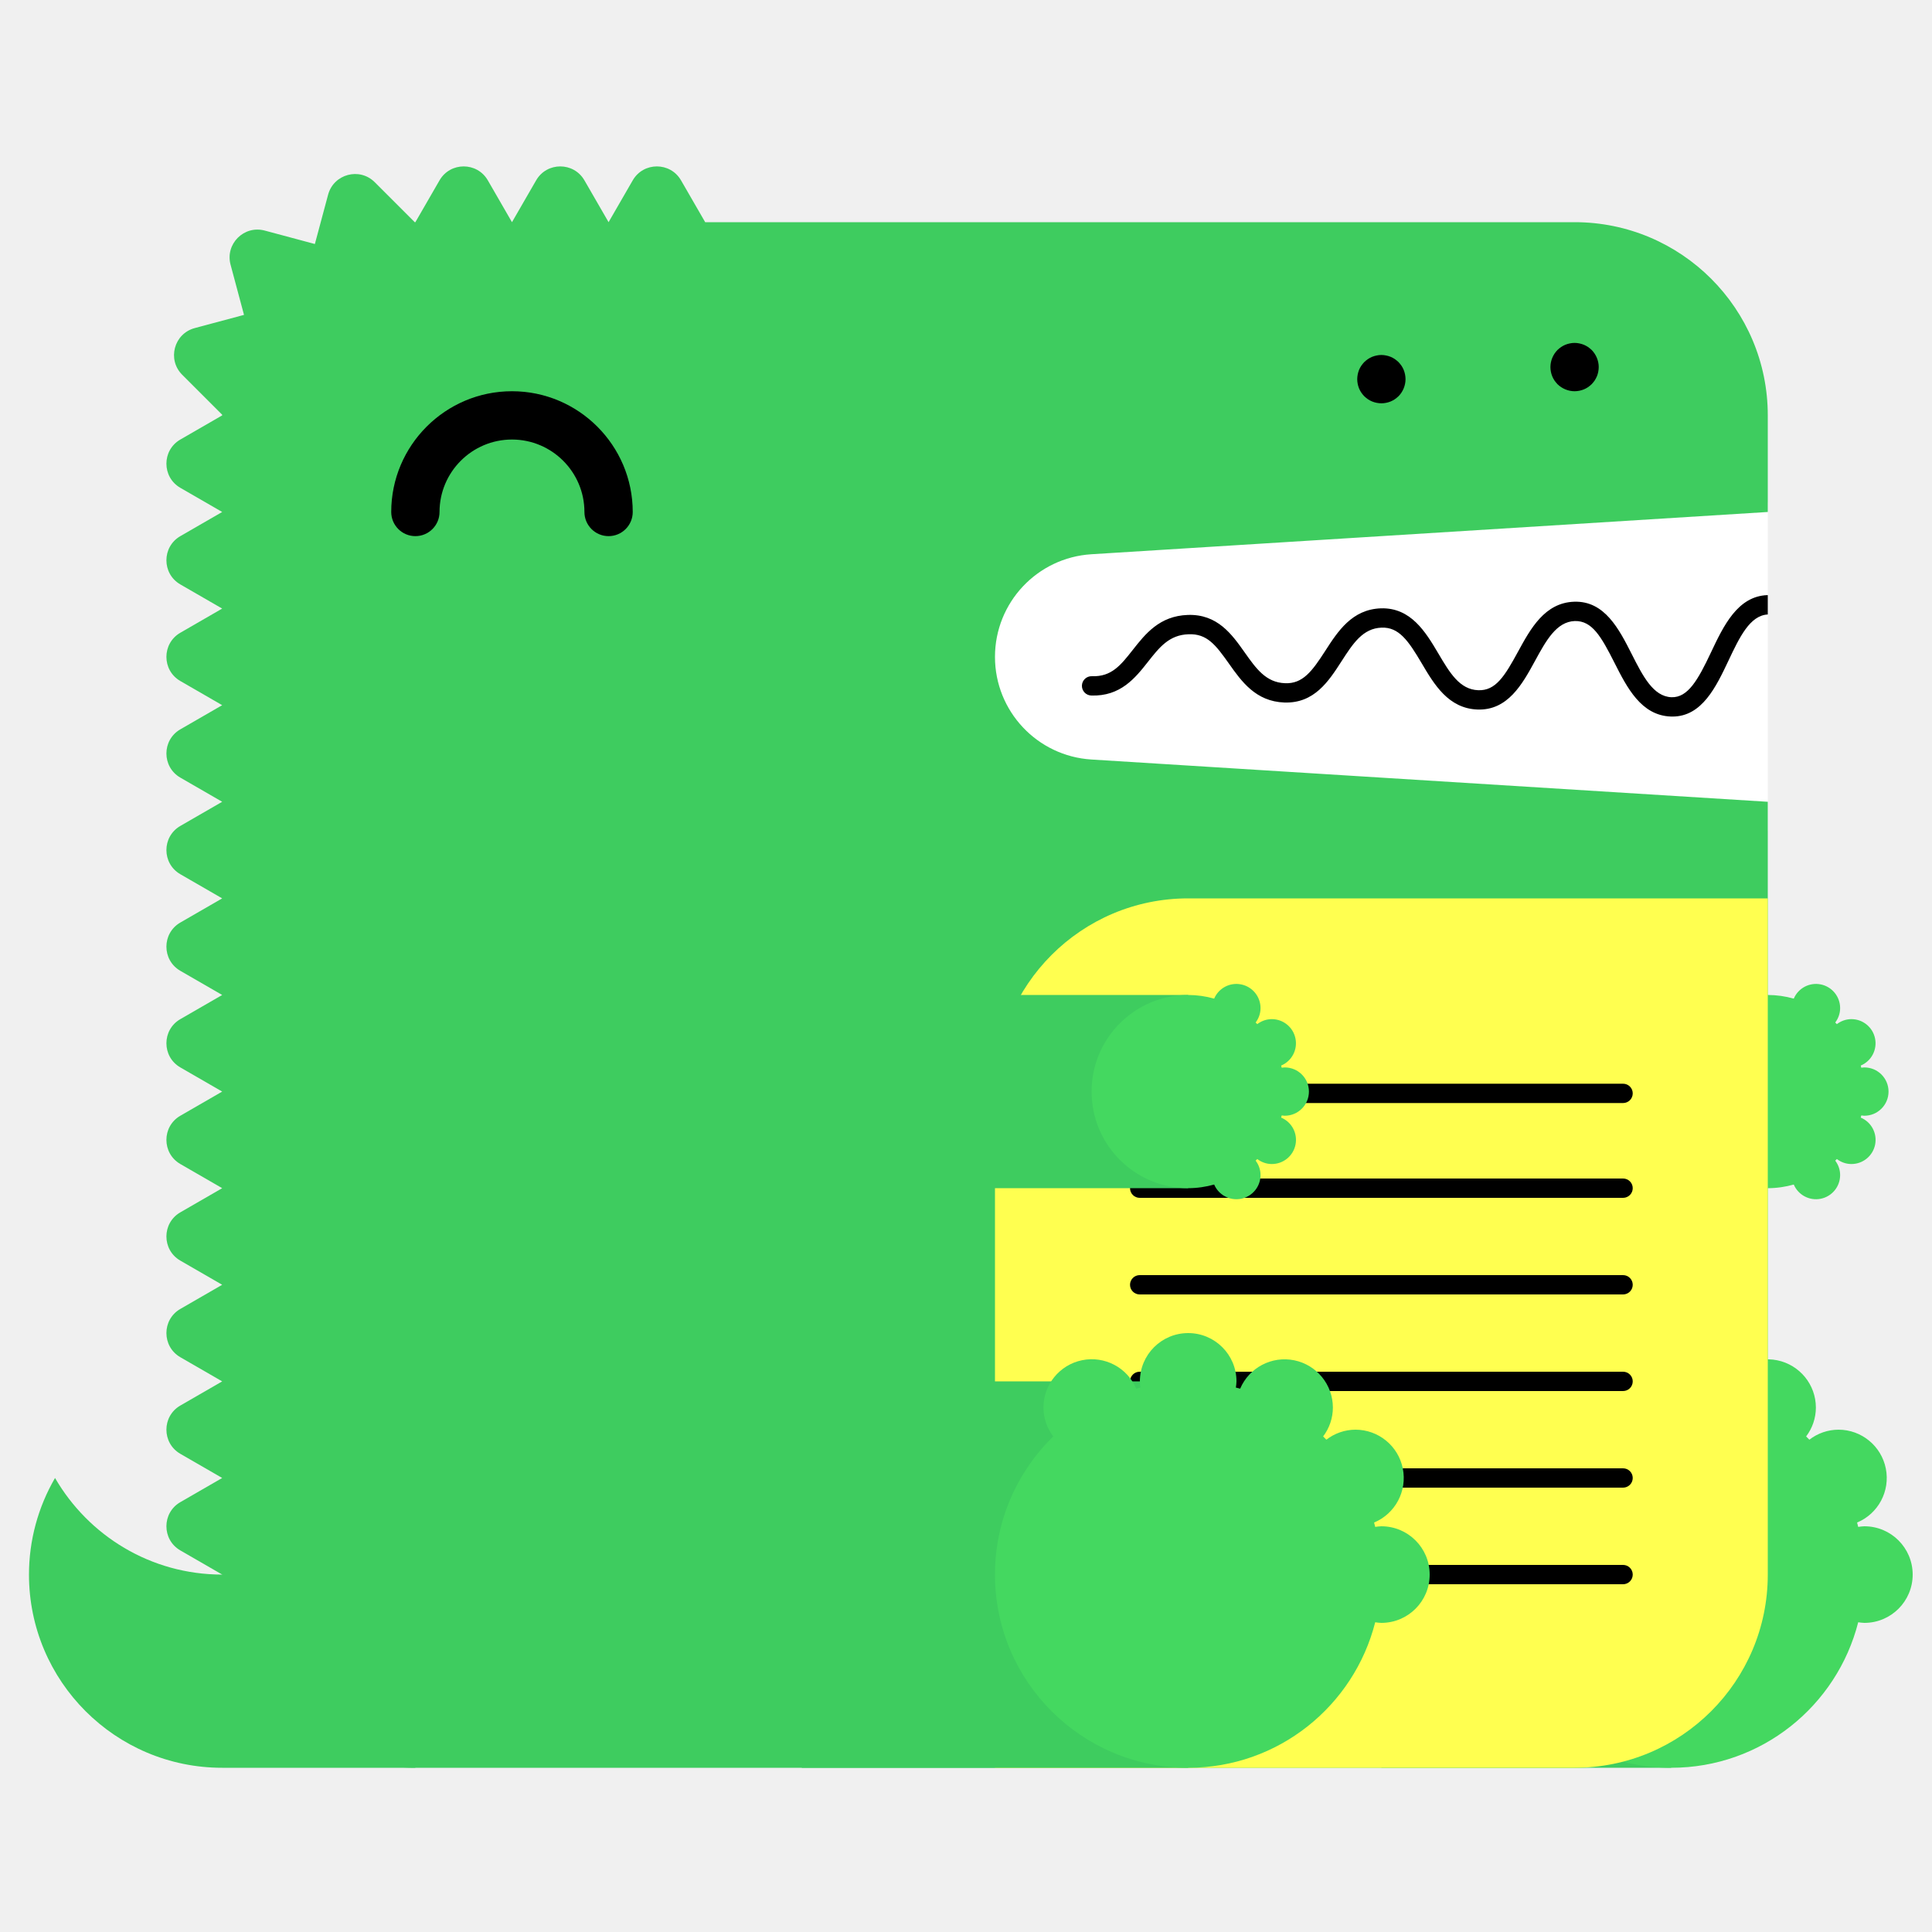
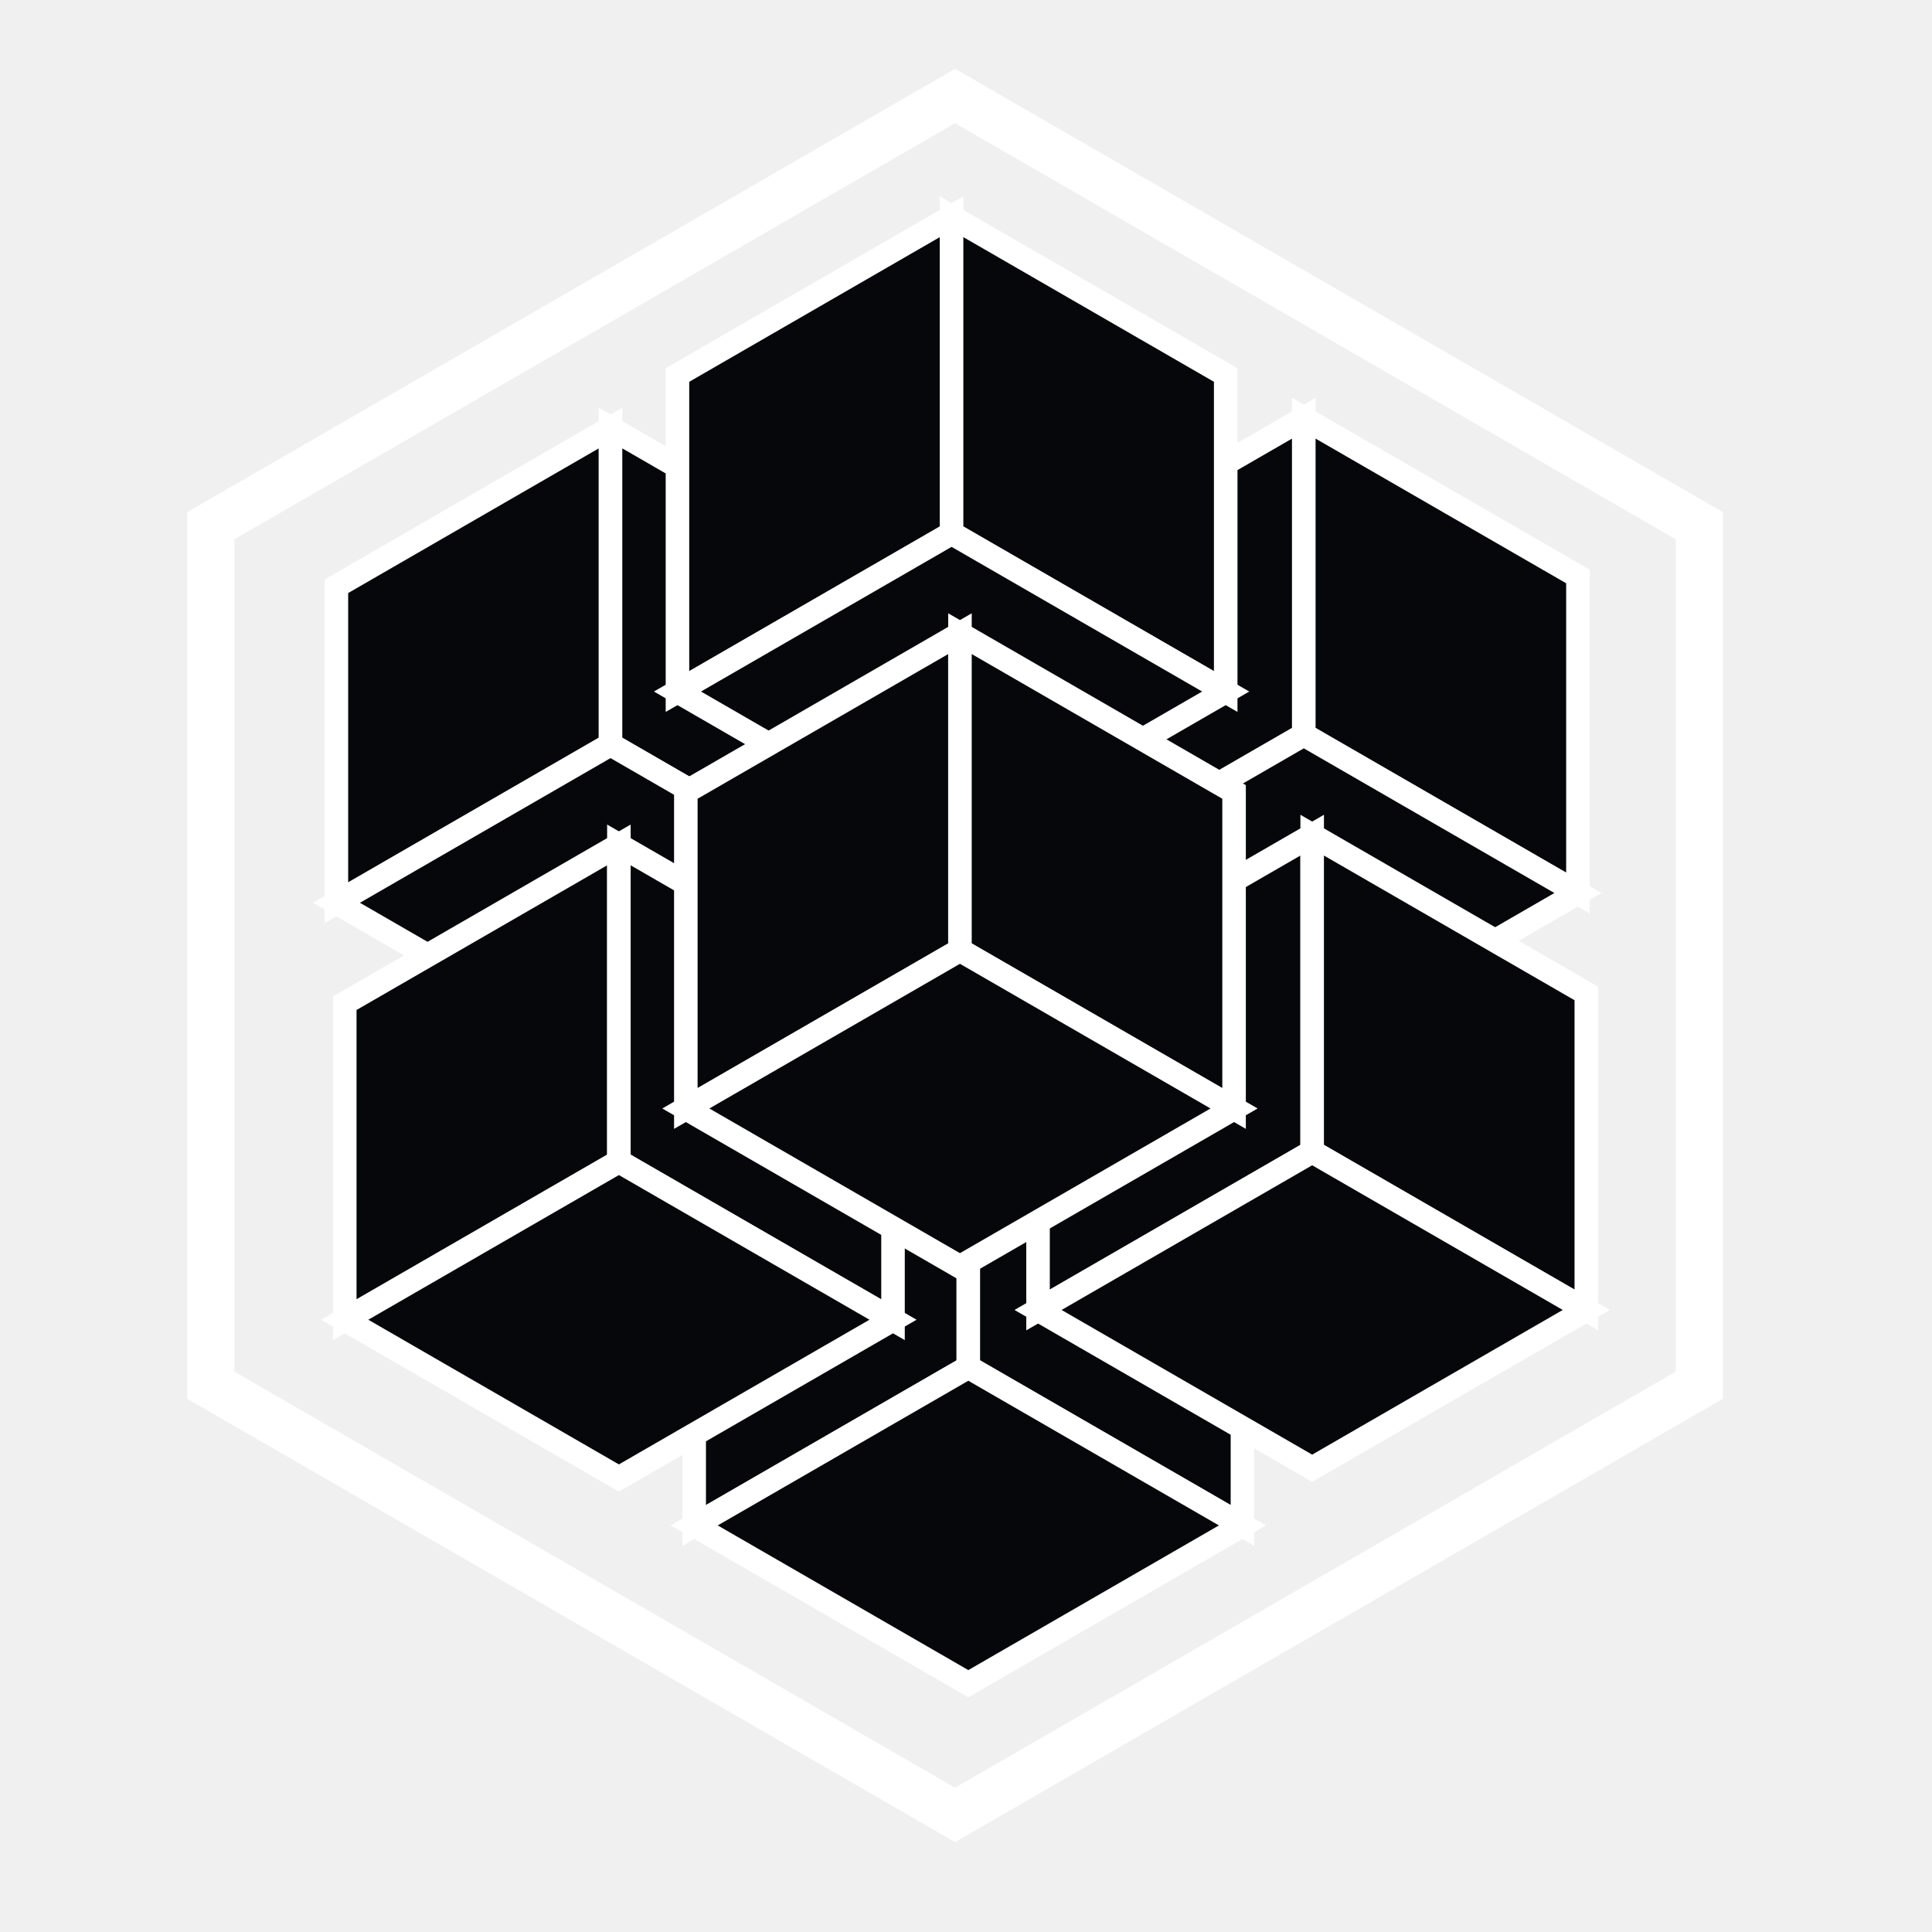
- <svg xmlns="http://www.w3.org/2000/svg" width="200" height="200" viewBox="0 0 200 200">
-   <g fill="none" fill-rule="evenodd">
-     <path fill="#FFF" d="M99 52h84v34H99z" />
-     <path d="M23 163c-7.398 0-13.843-4.027-17.303-10A19.886 19.886 0 0 0 3 163c0 11.046 8.954 20 20 20h20v-20H23z" fill="#3ECC5F" />
-     <path d="M112.98 57.376L183 53V43c0-11.046-8.954-20-20-20H73l-2.5-4.33c-1.112-1.925-3.889-1.925-5 0L63 23l-2.5-4.33c-1.111-1.925-3.889-1.925-5 0L53 23l-2.5-4.33c-1.111-1.925-3.889-1.925-5 0L43 23c-.022 0-.042.003-.065.003l-4.142-4.141c-1.57-1.571-4.252-.853-4.828 1.294l-1.369 5.104-5.192-1.392c-2.148-.575-4.111 1.389-3.535 3.536l1.39 5.193-5.102 1.367c-2.148.576-2.867 3.259-1.296 4.83l4.142 4.142c0 .021-.003.042-.003.064l-4.33 2.5c-1.925 1.111-1.925 3.889 0 5L23 53l-4.33 2.5c-1.925 1.111-1.925 3.889 0 5L23 63l-4.33 2.5c-1.925 1.111-1.925 3.889 0 5L23 73l-4.33 2.5c-1.925 1.111-1.925 3.889 0 5L23 83l-4.33 2.5c-1.925 1.111-1.925 3.889 0 5L23 93l-4.33 2.5c-1.925 1.111-1.925 3.889 0 5L23 103l-4.33 2.5c-1.925 1.111-1.925 3.889 0 5L23 113l-4.33 2.5c-1.925 1.111-1.925 3.889 0 5L23 123l-4.33 2.5c-1.925 1.111-1.925 3.889 0 5L23 133l-4.33 2.5c-1.925 1.111-1.925 3.889 0 5L23 143l-4.33 2.5c-1.925 1.111-1.925 3.889 0 5L23 153l-4.33 2.5c-1.925 1.111-1.925 3.889 0 5L23 163c0 11.046 8.954 20 20 20h120c11.046 0 20-8.954 20-20V83l-70.02-4.376A10.645 10.645 0 0 1 103 68c0-5.621 4.37-10.273 9.98-10.624" fill="#3ECC5F" />
-     <path fill="#3ECC5F" d="M143 183h30v-40h-30z" />
-     <path d="M193 158c-.219 0-.428.037-.639.064-.038-.15-.074-.301-.116-.451A5 5 0 0 0 190.32 148a4.96 4.96 0 0 0-3.016 1.036 26.531 26.531 0 0 0-.335-.336 4.955 4.955 0 0 0 1.011-2.987 5 5 0 0 0-9.599-1.959c-.148-.042-.297-.077-.445-.115.027-.211.064-.42.064-.639a5 5 0 0 0-5-5 5 5 0 0 0-5 5c0 .219.037.428.064.639-.148.038-.297.073-.445.115a4.998 4.998 0 0 0-9.599 1.959c0 1.125.384 2.151 1.011 2.987-3.717 3.632-6.031 8.693-6.031 14.3 0 11.046 8.954 20 20 20 9.339 0 17.16-6.41 19.361-15.064.211.027.42.064.639.064a5 5 0 0 0 5-5 5 5 0 0 0-5-5" fill="#44D860" />
-     <path fill="#3ECC5F" d="M153 123h30v-20h-30z" />
-     <path d="M193 115.5a2.5 2.5 0 1 0 0-5c-.109 0-.214.019-.319.032-.02-.075-.037-.15-.058-.225a2.501 2.501 0 0 0-.963-4.807c-.569 0-1.088.197-1.508.518a6.653 6.653 0 0 0-.168-.168c.314-.417.506-.931.506-1.494a2.5 2.5 0 0 0-4.8-.979A9.987 9.987 0 0 0 183 103c-5.522 0-10 4.478-10 10s4.478 10 10 10c.934 0 1.833-.138 2.69-.377a2.5 2.5 0 0 0 4.8-.979c0-.563-.192-1.077-.506-1.494.057-.055.113-.111.168-.168.42.321.939.518 1.508.518a2.5 2.5 0 0 0 .963-4.807c.021-.074.038-.15.058-.225.105.013.21.032.319.032" fill="#44D860" />
-     <path d="M63 55.5a2.5 2.5 0 0 1-2.5-2.5c0-4.136-3.364-7.5-7.5-7.5s-7.5 3.364-7.5 7.5a2.5 2.5 0 1 1-5 0c0-6.893 5.607-12.5 12.5-12.5S65.5 46.107 65.5 53a2.5 2.5 0 0 1-2.5 2.5" fill="#000" />
-     <path d="M103 183h60c11.046 0 20-8.954 20-20V93h-60c-11.046 0-20 8.954-20 20v70z" fill="#FFFF50" />
-     <path d="M168.02 124h-50.04a1 1 0 1 1 0-2h50.04a1 1 0 1 1 0 2m0 20h-50.04a1 1 0 1 1 0-2h50.04a1 1 0 1 1 0 2m0 20h-50.04a1 1 0 1 1 0-2h50.04a1 1 0 1 1 0 2m0-49.814h-50.04a1 1 0 1 1 0-2h50.04a1 1 0 1 1 0 2m0 19.814h-50.04a1 1 0 1 1 0-2h50.04a1 1 0 1 1 0 2m0 20h-50.04a1 1 0 1 1 0-2h50.04a1 1 0 1 1 0 2M183 61.611c-.012 0-.022-.006-.034-.005-3.09.105-4.552 3.196-5.842 5.923-1.346 2.85-2.387 4.703-4.093 4.647-1.889-.068-2.969-2.202-4.113-4.46-1.314-2.594-2.814-5.536-5.963-5.426-3.046.104-4.513 2.794-5.807 5.167-1.377 2.528-2.314 4.065-4.121 3.994-1.927-.07-2.951-1.805-4.136-3.813-1.321-2.236-2.848-4.75-5.936-4.664-2.994.103-4.465 2.385-5.763 4.4-1.373 2.13-2.335 3.428-4.165 3.351-1.973-.07-2.992-1.51-4.171-3.177-1.324-1.873-2.816-3.993-5.895-3.89-2.928.1-4.399 1.97-5.696 3.618-1.232 1.564-2.194 2.802-4.229 2.724a1 1 0 0 0-.072 2c3.017.101 4.545-1.8 5.872-3.487 1.177-1.496 2.193-2.787 4.193-2.855 1.926-.082 2.829 1.115 4.195 3.045 1.297 1.834 2.769 3.914 5.731 4.021 3.103.104 4.596-2.215 5.918-4.267 1.182-1.834 2.202-3.417 4.15-3.484 1.793-.067 2.769 1.35 4.145 3.681 1.297 2.197 2.766 4.686 5.787 4.796 3.125.108 4.634-2.62 5.949-5.035 1.139-2.088 2.214-4.06 4.119-4.126 1.793-.042 2.728 1.595 4.111 4.33 1.292 2.553 2.757 5.445 5.825 5.556l.169.003c3.064 0 4.518-3.075 5.805-5.794 1.139-2.41 2.217-4.68 4.067-4.773v-2z" fill="#000" />
-     <path fill="#3ECC5F" d="M83 183h40v-40H83z" />
-     <path d="M143 158c-.219 0-.428.037-.639.064-.038-.15-.074-.301-.116-.451A5 5 0 0 0 140.32 148a4.96 4.96 0 0 0-3.016 1.036 26.531 26.531 0 0 0-.335-.336 4.955 4.955 0 0 0 1.011-2.987 5 5 0 0 0-9.599-1.959c-.148-.042-.297-.077-.445-.115.027-.211.064-.42.064-.639a5 5 0 0 0-5-5 5 5 0 0 0-5 5c0 .219.037.428.064.639-.148.038-.297.073-.445.115a4.998 4.998 0 0 0-9.599 1.959c0 1.125.384 2.151 1.011 2.987-3.717 3.632-6.031 8.693-6.031 14.3 0 11.046 8.954 20 20 20 9.339 0 17.16-6.41 19.361-15.064.211.027.42.064.639.064a5 5 0 0 0 5-5 5 5 0 0 0-5-5" fill="#44D860" />
-     <path fill="#3ECC5F" d="M83 123h40v-20H83z" />
-     <path d="M133 115.5a2.5 2.5 0 1 0 0-5c-.109 0-.214.019-.319.032-.02-.075-.037-.15-.058-.225a2.501 2.501 0 0 0-.963-4.807c-.569 0-1.088.197-1.508.518a6.653 6.653 0 0 0-.168-.168c.314-.417.506-.931.506-1.494a2.5 2.5 0 0 0-4.8-.979A9.987 9.987 0 0 0 123 103c-5.522 0-10 4.478-10 10s4.478 10 10 10c.934 0 1.833-.138 2.69-.377a2.5 2.5 0 0 0 4.8-.979c0-.563-.192-1.077-.506-1.494.057-.055.113-.111.168-.168.42.321.939.518 1.508.518a2.5 2.5 0 0 0 .963-4.807c.021-.074.038-.15.058-.225.105.013.21.032.319.032" fill="#44D860" />
-     <path d="M143 41.75c-.16 0-.33-.02-.49-.05a2.52 2.52 0 0 1-.47-.14c-.15-.06-.29-.14-.431-.23-.13-.09-.259-.2-.38-.31-.109-.12-.219-.24-.309-.38s-.17-.28-.231-.43a2.619 2.619 0 0 1-.189-.96c0-.16.02-.33.05-.49.03-.16.08-.31.139-.47.061-.15.141-.29.231-.43.09-.13.2-.26.309-.38.121-.11.25-.22.38-.31.141-.09.281-.17.431-.23.149-.06.31-.11.47-.14.32-.07.65-.07.98 0 .159.03.32.08.47.14.149.06.29.14.43.23.13.09.259.2.38.31.11.12.22.25.31.38.09.14.17.28.23.43.06.16.11.31.14.47.029.16.05.33.05.49 0 .66-.271 1.31-.73 1.77-.121.11-.25.22-.38.31-.14.09-.281.17-.43.23a2.565 2.565 0 0 1-.96.19m20-1.25c-.66 0-1.3-.27-1.771-.73a3.802 3.802 0 0 1-.309-.38c-.09-.14-.17-.28-.231-.43a2.619 2.619 0 0 1-.189-.96c0-.66.27-1.3.729-1.77.121-.11.25-.22.38-.31.141-.09.281-.17.431-.23.149-.06.31-.11.47-.14.32-.07.66-.07.98 0 .159.03.32.08.47.14.149.06.29.14.43.23.13.09.259.2.38.31.459.47.73 1.11.73 1.77 0 .16-.021.33-.05.49-.03.16-.08.32-.14.47-.07.15-.14.29-.23.43-.09.13-.2.26-.31.38-.121.11-.25.22-.38.31-.14.09-.281.17-.43.23a2.565 2.565 0 0 1-.96.19" fill="#000" />
-   </g>
+ <svg xmlns="http://www.w3.org/2000/svg" width="985" height="985" viewBox="0 0 985 985" fill="none">
+   <path d="M866.397 706.215L486.925 925.303L107.454 706.215V268.039L486.925 48.951L866.397 268.039V706.215Z" stroke="#FFFFFF" stroke-width="24" />
+   <path d="M353.927 777.717V616.336L493.684 535.645V697.026L353.927 777.717Z" fill="#05070a" stroke="#FFFFFF" stroke-width="12" />
+   <path d="M633.44 777.717V616.336L493.683 535.645V697.026L633.44 777.717Z" fill="#05070a" stroke="#FFFFFF" stroke-width="12" />
+   <path d="M493.684 858.402L353.927 777.711L493.684 697.026L633.442 777.711L493.684 858.402Z" fill="#05070a" stroke="#FFFFFF" stroke-width="12" />
+   <path d="M349.658 565.145V403.764L489.416 323.073V484.455L349.658 565.145Z" fill="#05070a" stroke="#FFFFFF" stroke-width="5.089" />
+   <path d="M629.174 565.145V403.764L489.417 323.073V484.455L629.174 565.145Z" fill="#05070a" stroke="#FFFFFF" stroke-width="5.089" />
+   <path d="M489.416 645.83L349.658 565.139L489.416 484.455L629.173 565.139L489.416 645.83Z" fill="#05070a" stroke="#FFFFFF" stroke-width="5.089" />
+   <path d="M524.966 455.292V293.911L664.723 213.22V374.602L524.966 455.292Z" fill="#05070a" stroke="#FFFFFF" stroke-width="12" />
+   <path d="M804.482 455.292V293.911L664.725 213.22V374.602L804.482 455.292Z" fill="#05070a" stroke="#FFFFFF" stroke-width="12" />
+   <path d="M664.723 535.978L524.966 455.287L664.723 374.602L804.481 455.287L664.723 535.978Z" fill="#05070a" stroke="#FFFFFF" stroke-width="12" />
+   <path d="M171.508 460.275V298.894L311.265 218.203V379.584L171.508 460.275Z" fill="#05070a" stroke="#FFFFFF" stroke-width="12" />
+   <path d="M451.024 460.275V298.894L311.267 218.203V379.584L451.024 460.275Z" fill="#05070a" stroke="#FFFFFF" stroke-width="12" />
+   <path d="M311.265 540.96L171.508 460.269L311.265 379.584L451.023 460.269L311.265 540.96Z" fill="#05070a" stroke="#FFFFFF" stroke-width="12" />
+   <path d="M345.393 352.573V191.191L485.15 110.5V271.882L345.393 352.573Z" fill="#05070a" stroke="#FFFFFF" stroke-width="12" />
+   <path d="M624.907 352.573V191.191L485.149 110.5V271.882L624.907 352.573Z" fill="#05070a" stroke="#FFFFFF" stroke-width="12" />
+   <path d="M485.15 433.257L345.393 352.567L485.15 271.882L624.908 352.567L485.15 433.257Z" fill="#05070a" stroke="#FFFFFF" stroke-width="12" />
+   <path d="M529.231 667.865V506.483L668.989 425.793V587.174L529.231 667.865Z" fill="#05070a" stroke="#FFFFFF" stroke-width="12" />
+   <path d="M808.748 667.865V506.483L668.99 425.793V587.174L808.748 667.865Z" fill="#05070a" stroke="#FFFFFF" stroke-width="12" />
+   <path d="M668.989 748.55L529.231 667.859L668.989 587.174L808.746 667.859L668.989 748.55Z" fill="#05070a" stroke="#FFFFFF" stroke-width="12" />
+   <path d="M175.774 672.847V511.466L315.532 430.775V592.157L175.774 672.847Z" fill="#05070a" stroke="#FFFFFF" stroke-width="12" />
+   <path d="M455.291 672.847V511.466L315.533 430.775V592.157L455.291 672.847Z" fill="#05070a" stroke="#FFFFFF" stroke-width="12" />
+   <path d="M315.532 753.532L175.774 672.841L315.532 592.157L455.289 672.841L315.532 753.532Z" fill="#05070a" stroke="#FFFFFF" stroke-width="12" />
+   <path d="M349.658 565.145V403.764L489.416 323.073V484.455L349.658 565.145Z" fill="#05070a" stroke="#FFFFFF" stroke-width="12" />
+   <path d="M629.174 565.145V403.764L489.417 323.073V484.455L629.174 565.145Z" fill="#05070a" stroke="#FFFFFF" stroke-width="12" />
+   <path d="M489.416 645.83L349.658 565.139L489.416 484.455L629.173 565.139L489.416 645.83Z" fill="#05070a" stroke="#FFFFFF" stroke-width="12" />
</svg>
